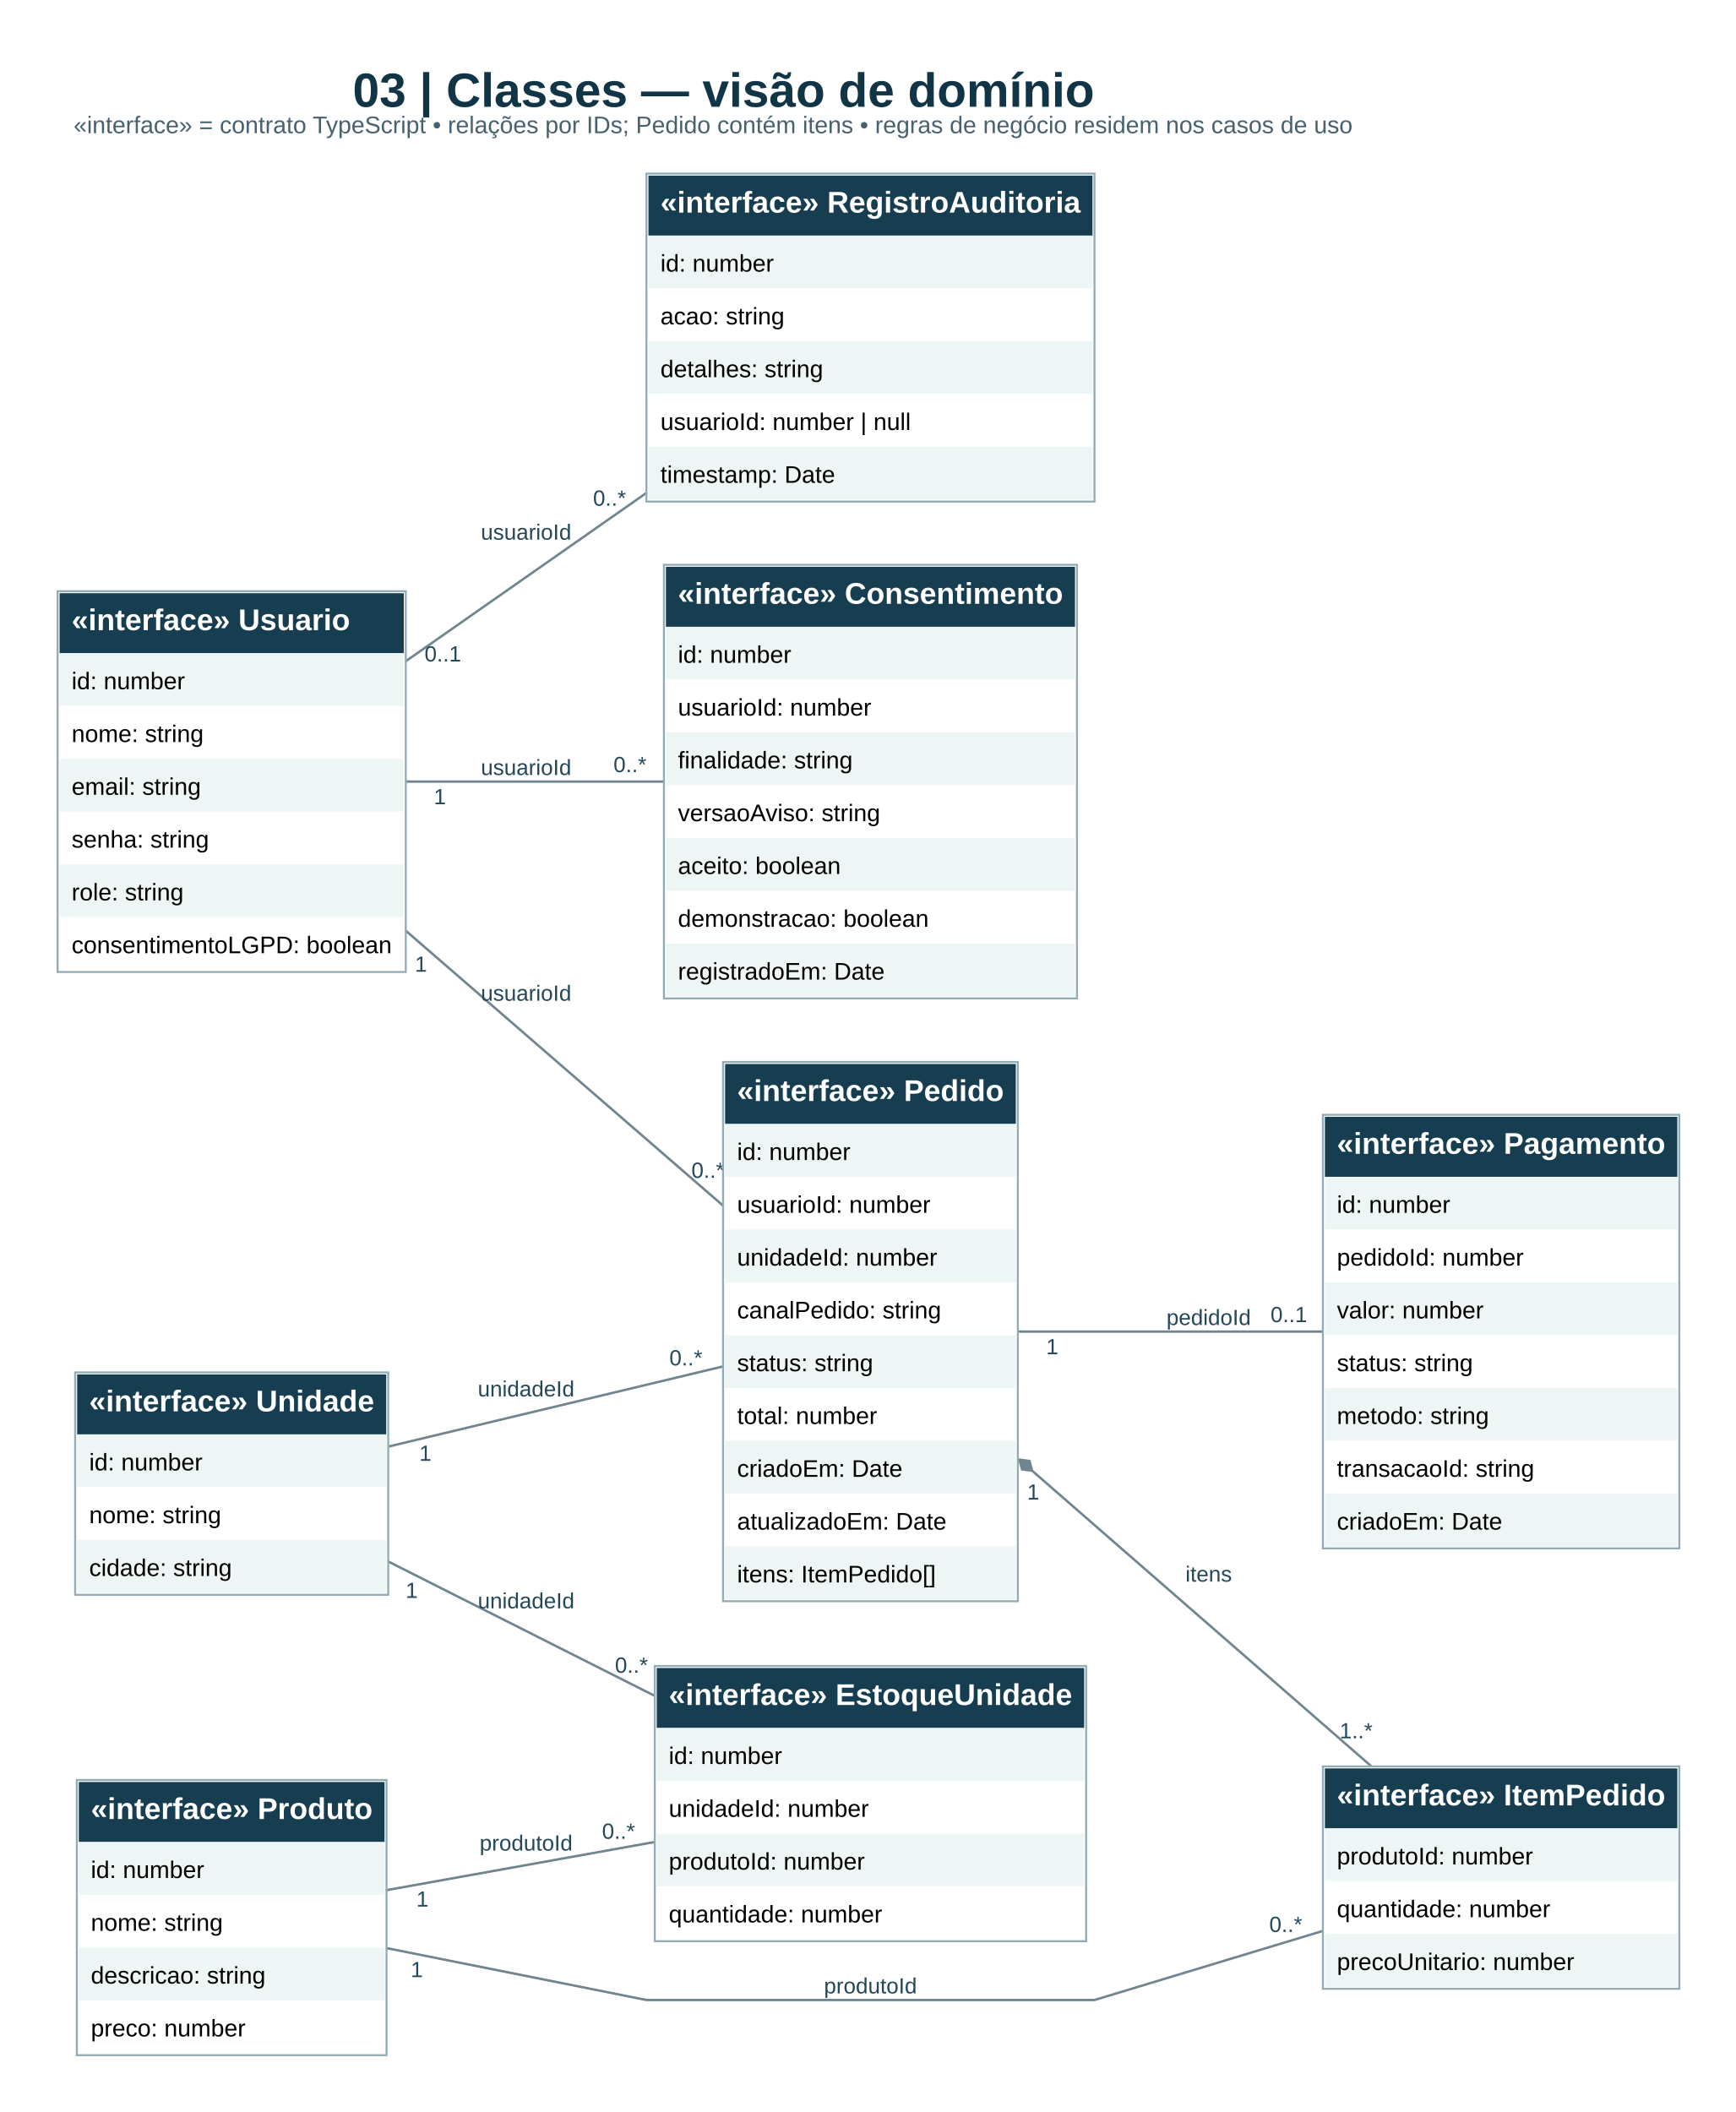
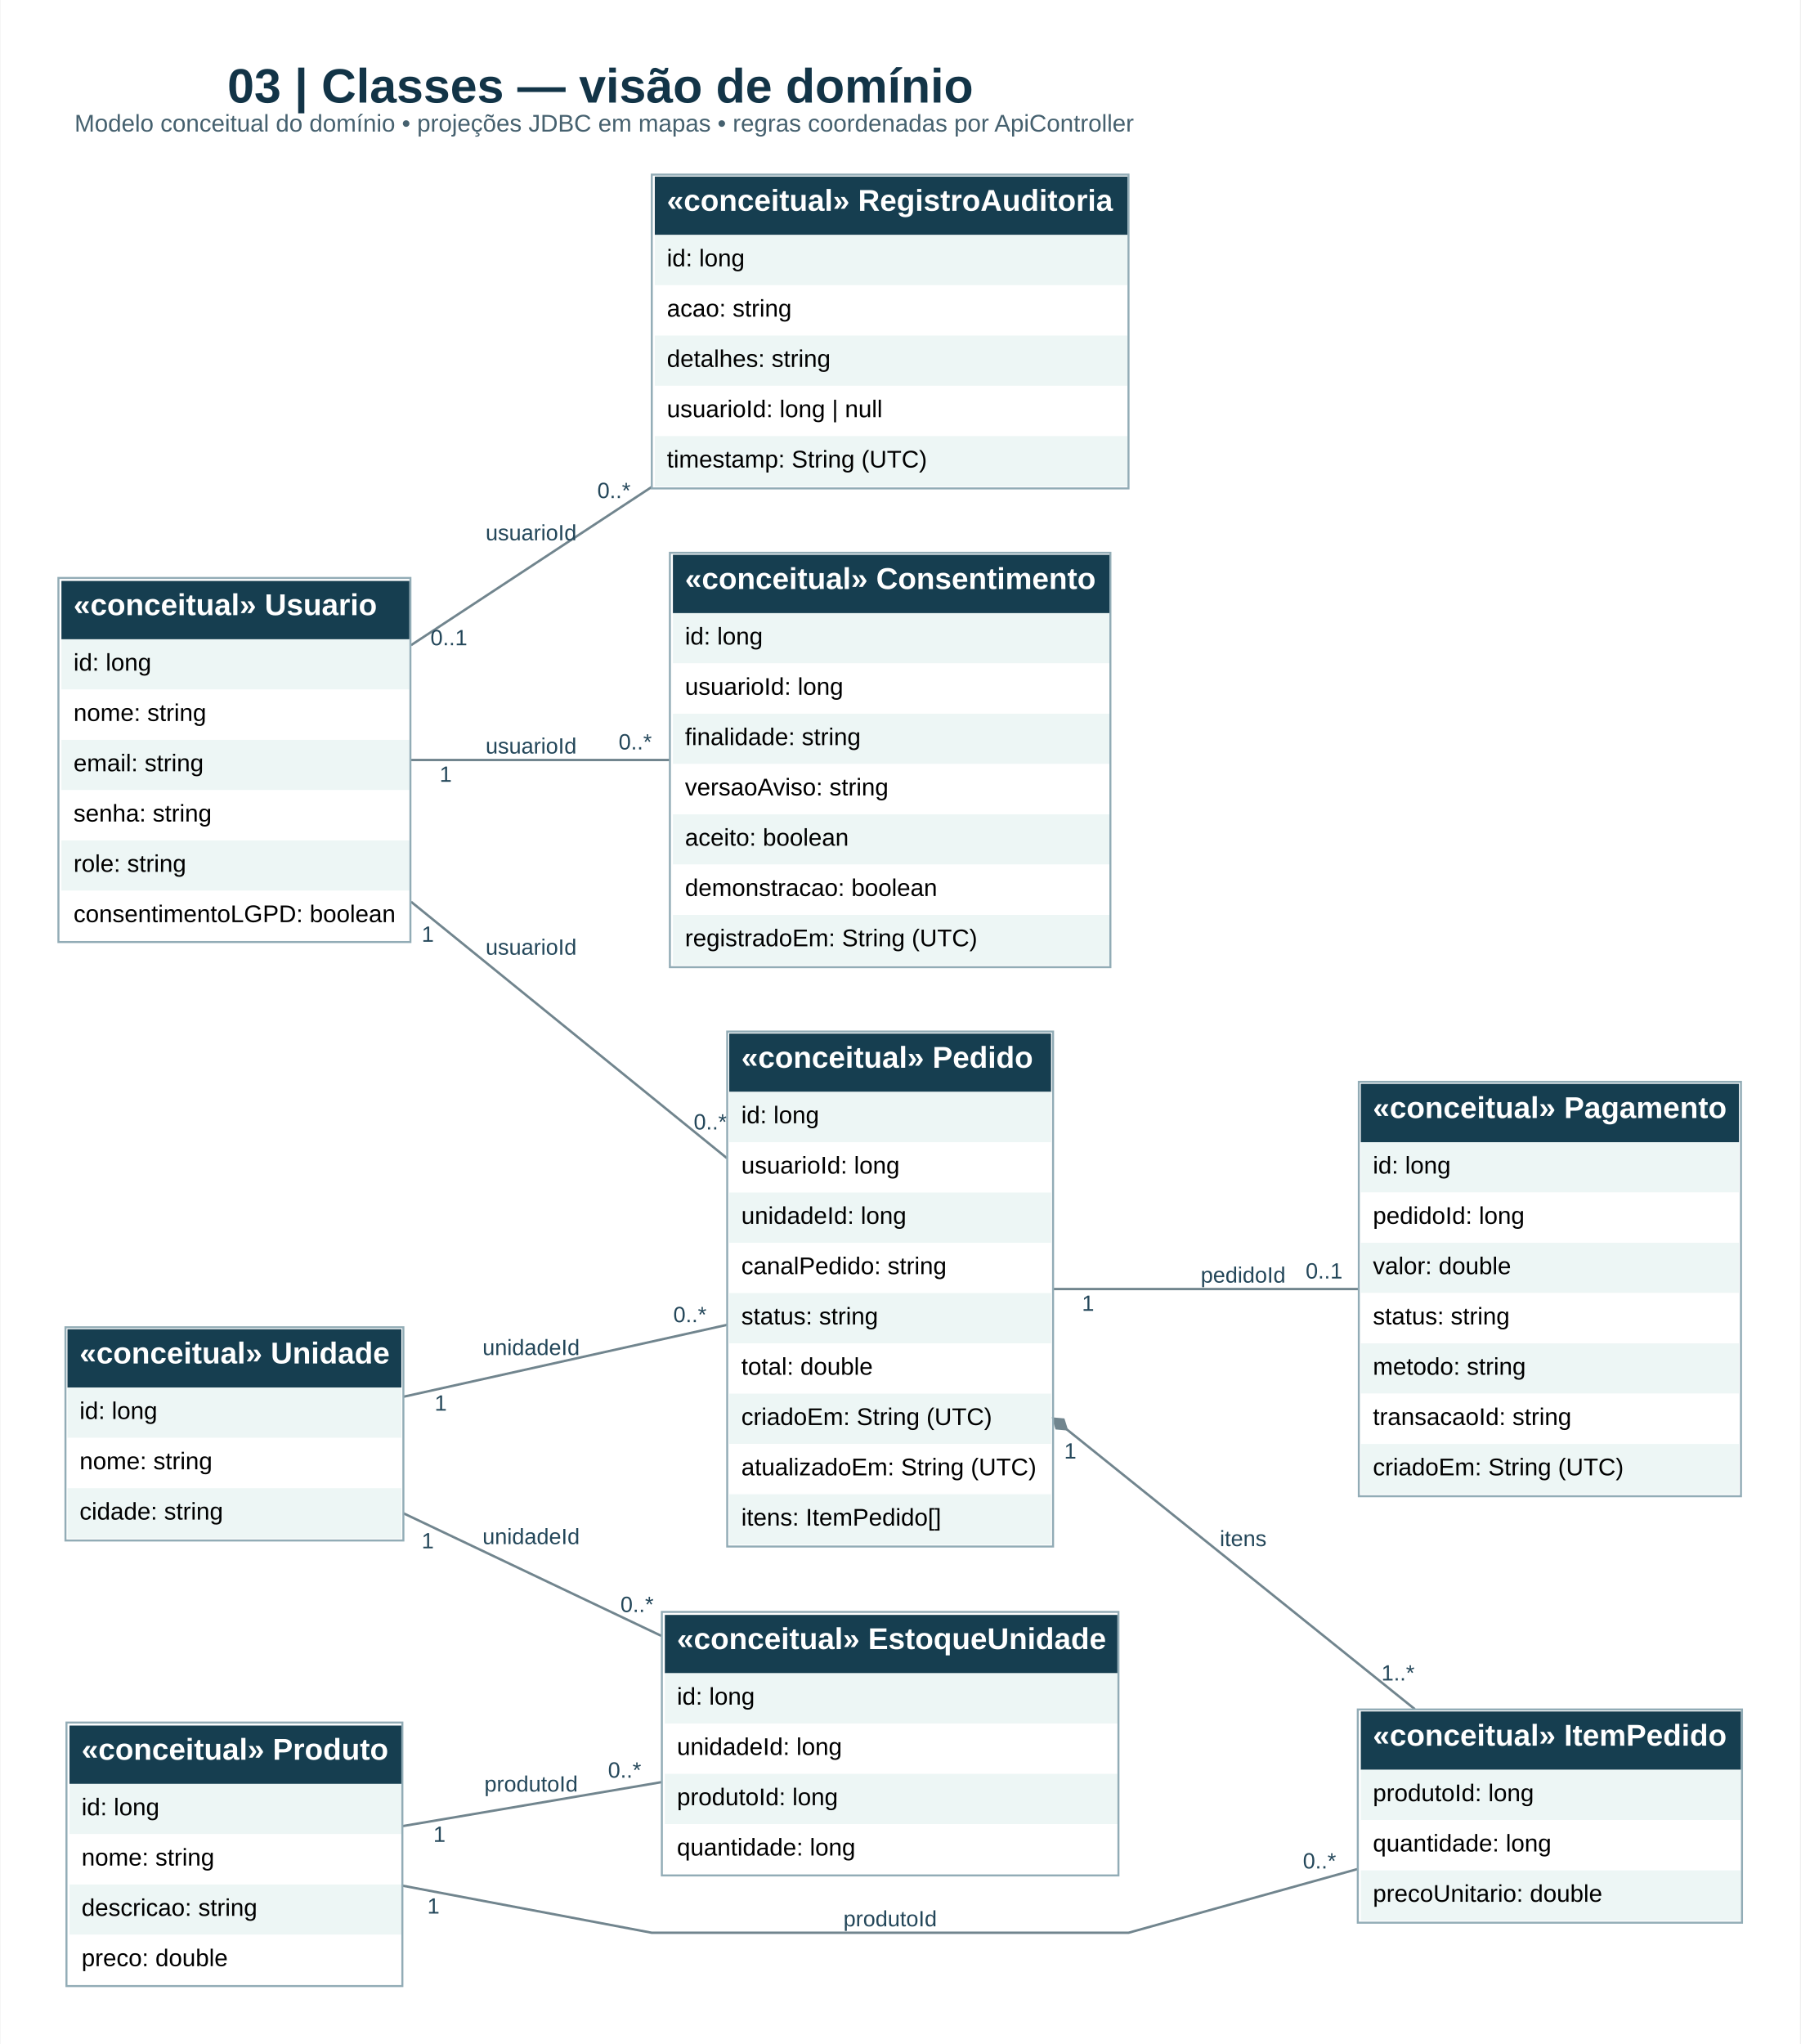
- <svg xmlns="http://www.w3.org/2000/svg" width="868pt" height="1056pt" viewBox="0.00 0.00 868.00 1056.00">
-   <g id="graph0" class="graph" transform="scale(1 1) rotate(0) translate(28.8 1027.6)">
-     <polygon fill="white" stroke="none" points="-28.8,28.8 -28.8,-1027.6 839.68,-1027.6 839.68,28.8 -28.8,28.8" />
-     <text xml:space="preserve" text-anchor="start" x="147.57" y="-974.2" font-family="Arial" font-weight="bold" font-size="24.00" fill="#123447">03 | Classes — visão de domínio</text>
-     <text xml:space="preserve" text-anchor="start" x="8" y="-961" font-family="Arial" font-size="12.00" fill="#46616f">«interface» = contrato TypeScript • relações por IDs; Pedido contém itens • regras de negócio residem nos casos de uso</text>
+ <svg xmlns="http://www.w3.org/2000/svg" width="895pt" height="1016pt" viewBox="0.00 0.00 894.60 1016.10">
+   <g id="graph0" class="graph" transform="scale(1 1) rotate(0) translate(28.8 987.3)">
+     <polygon fill="white" stroke="transparent" points="-28.8,28.8 -28.8,-987.3 865.8,-987.3 865.8,28.8 -28.8,28.8" />
+     <text text-anchor="start" x="84" y="-936.3" font-family="Arial" font-weight="bold" font-size="24.00" fill="#123447">03 | Classes — visão de domínio</text>
+     <text text-anchor="start" x="8" y="-921.9" font-family="Arial" font-size="12.00" fill="#46616f">Modelo conceitual do domínio • projeções JDBC em mapas • regras coordenadas por ApiController</text>
    <g id="edge7" class="edge">
-       <path fill="none" stroke="#71858e" stroke-width="1.2" d="M480.12,-361.8C525.67,-361.8 584.69,-361.8 632.87,-361.8" />
-       <text xml:space="preserve" text-anchor="middle" x="575.56" y="-365.1" font-family="Arial" font-size="11.00" fill="#24475a">pedidoId</text>
-       <text xml:space="preserve" text-anchor="middle" x="615.65" y="-366.53" font-family="Arial" font-size="11.00" fill="#24475a">0..1</text>
-       <text xml:space="preserve" text-anchor="middle" x="497.34" y="-350.47" font-family="Arial" font-size="11.00" fill="#24475a">1</text>
+       <path fill="none" stroke="#71858e" stroke-width="1.2" d="M494.67,-346.5C540.57,-346.5 598.42,-346.5 646.46,-346.5" />
+       <text text-anchor="middle" x="589" y="-349.7" font-family="Arial" font-size="11.00" fill="#24475a">pedidoId</text>
+       <text text-anchor="middle" x="629.24" y="-351.73" font-family="Arial" font-size="11.00" fill="#24475a">0..1</text>
+       <text text-anchor="middle" x="511.89" y="-335.67" font-family="Arial" font-size="11.00" fill="#24475a">1</text>
    </g>
    <g id="edge5" class="edge">
-       <path fill="none" stroke="#71858e" stroke-width="1.2" d="M487.11,-292.39C539.78,-246.49 607.91,-187.14 656.99,-144.37" />
-       <polygon fill="#71858e" stroke="#71858e" stroke-width="1.2" points="487.26,-292.25 485.94,-297.12 480.93,-297.77 482.26,-292.9 487.26,-292.25" />
-       <text xml:space="preserve" text-anchor="middle" x="575.56" y="-236.79" font-family="Arial" font-size="11.00" fill="#24475a">itens</text>
-       <text xml:space="preserve" text-anchor="middle" x="649.28" y="-158.44" font-family="Arial" font-size="11.00" fill="#24475a">1..*</text>
-       <text xml:space="preserve" text-anchor="middle" x="487.82" y="-277.82" font-family="Arial" font-size="11.00" fill="#24475a">1</text>
+       <path fill="none" stroke="#71858e" stroke-width="1.2" d="M501.22,-276.81C555.54,-233.15 624.46,-177.76 674.36,-137.65" />
+       <polygon fill="#71858e" stroke="#71858e" stroke-width="1.2" points="501.21,-276.81 499.69,-281.62 494.67,-282.07 496.19,-277.26 501.21,-276.81" />
+       <text text-anchor="middle" x="589" y="-218.7" font-family="Arial" font-size="11.00" fill="#24475a">itens</text>
+       <text text-anchor="middle" x="665.97" y="-151.9" font-family="Arial" font-size="11.00" fill="#24475a">1..*</text>
+       <text text-anchor="middle" x="503.06" y="-262.23" font-family="Arial" font-size="11.00" fill="#24475a">1</text>
    </g>
    <g id="edge2" class="edge">
-       <path fill="none" stroke="#71858e" stroke-width="1.2" d="M164.07,-82.45C204.42,-89.7 254.66,-98.72 298.84,-106.66" />
-       <text xml:space="preserve" text-anchor="middle" x="234.26" y="-102.31" font-family="Arial" font-size="11.00" fill="#24475a">produtoId</text>
-       <text xml:space="preserve" text-anchor="middle" x="280.47" y="-108.21" font-family="Arial" font-size="11.00" fill="#24475a">0..*</text>
-       <text xml:space="preserve" text-anchor="middle" x="182.44" y="-74.29" font-family="Arial" font-size="11.00" fill="#24475a">1</text>
+       <path fill="none" stroke="#71858e" stroke-width="1.2" d="M171.1,-79.52C210.19,-86.16 257.47,-94.18 299.8,-101.37" />
+       <text text-anchor="middle" x="235" y="-96.7" font-family="Arial" font-size="11.00" fill="#24475a">produtoId</text>
+       <text text-anchor="middle" x="281.48" y="-103.6" font-family="Arial" font-size="11.00" fill="#24475a">0..*</text>
+       <text text-anchor="middle" x="189.42" y="-71.69" font-family="Arial" font-size="11.00" fill="#24475a">1</text>
    </g>
    <g id="edge6" class="edge">
-       <path fill="none" stroke="#71858e" stroke-width="1.2" d="M164.31,-53.58C223.1,-41.84 294.43,-27.6 294.43,-27.6 294.43,-27.6 518.46,-27.6 518.46,-27.6 518.46,-27.6 578.32,-45.71 632.92,-62.22" />
-       <text xml:space="preserve" text-anchor="middle" x="406.44" y="-30.9" font-family="Arial" font-size="11.00" fill="#24475a">produtoId</text>
-       <text xml:space="preserve" text-anchor="middle" x="614.11" y="-61.62" font-family="Arial" font-size="11.00" fill="#24475a">0..*</text>
-       <text xml:space="preserve" text-anchor="middle" x="179.63" y="-39.03" font-family="Arial" font-size="11.00" fill="#24475a">1</text>
+       <path fill="none" stroke="#71858e" stroke-width="1.2" d="M171,-49.92C228.52,-39.06 295,-26.5 295,-26.5 295,-26.5 532,-26.5 532,-26.5 532,-26.5 590.63,-42.81 645.71,-58.13" />
+       <text text-anchor="middle" x="413.5" y="-29.7" font-family="Arial" font-size="11.00" fill="#24475a">produtoId</text>
+       <text text-anchor="middle" x="626.96" y="-58.45" font-family="Arial" font-size="11.00" fill="#24475a">0..*</text>
+       <text text-anchor="middle" x="186.44" y="-36.03" font-family="Arial" font-size="11.00" fill="#24475a">1</text>
    </g>
    <g id="edge1" class="edge">
-       <path fill="none" stroke="#71858e" stroke-width="1.2" d="M165.29,-246.86C205.38,-226.65 254.99,-201.64 298.7,-179.61" />
-       <text xml:space="preserve" text-anchor="middle" x="234.26" y="-223.43" font-family="Arial" font-size="11.00" fill="#24475a">unidadeId</text>
-       <text xml:space="preserve" text-anchor="middle" x="286.93" y="-191.23" font-family="Arial" font-size="11.00" fill="#24475a">0..*</text>
-       <text xml:space="preserve" text-anchor="middle" x="177.05" y="-228.64" font-family="Arial" font-size="11.00" fill="#24475a">1</text>
+       <path fill="none" stroke="#71858e" stroke-width="1.2" d="M171.52,-235.04C210.52,-216.5 257.6,-194.13 299.76,-174.08" />
+       <text text-anchor="middle" x="235" y="-219.7" font-family="Arial" font-size="11.00" fill="#24475a">unidadeId</text>
+       <text text-anchor="middle" x="287.66" y="-185.93" font-family="Arial" font-size="11.00" fill="#24475a">0..*</text>
+       <text text-anchor="middle" x="183.62" y="-217.6" font-family="Arial" font-size="11.00" fill="#24475a">1</text>
    </g>
    <g id="edge4" class="edge">
-       <path fill="none" stroke="#71858e" stroke-width="1.2" d="M165.29,-304.29C216.3,-316.51 282.72,-332.41 332.77,-344.4" />
-       <text xml:space="preserve" text-anchor="middle" x="234.26" y="-329.38" font-family="Arial" font-size="11.00" fill="#24475a">unidadeId</text>
-       <text xml:space="preserve" text-anchor="middle" x="314.16" y="-344.9" font-family="Arial" font-size="11.00" fill="#24475a">0..*</text>
-       <text xml:space="preserve" text-anchor="middle" x="183.9" y="-297.2" font-family="Arial" font-size="11.00" fill="#24475a">1</text>
+       <path fill="none" stroke="#71858e" stroke-width="1.2" d="M171.52,-292.95C221.02,-303.95 283.54,-317.84 332.49,-328.72" />
+       <text text-anchor="middle" x="235" y="-313.7" font-family="Arial" font-size="11.00" fill="#24475a">unidadeId</text>
+       <text text-anchor="middle" x="313.94" y="-330.02" font-family="Arial" font-size="11.00" fill="#24475a">0..*</text>
+       <text text-anchor="middle" x="190.07" y="-286.05" font-family="Arial" font-size="11.00" fill="#24475a">1</text>
    </g>
    <g id="edge9" class="edge">
-       <path fill="none" stroke="#71858e" stroke-width="1.2" d="M173.94,-636.8C213.87,-636.8 261.65,-636.8 303.41,-636.8" />
-       <text xml:space="preserve" text-anchor="middle" x="234.26" y="-640.1" font-family="Arial" font-size="11.00" fill="#24475a">usuarioId</text>
-       <text xml:space="preserve" text-anchor="middle" x="286.19" y="-641.53" font-family="Arial" font-size="11.00" fill="#24475a">0..*</text>
-       <text xml:space="preserve" text-anchor="middle" x="191.16" y="-625.47" font-family="Arial" font-size="11.00" fill="#24475a">1</text>
+       <path fill="none" stroke="#71858e" stroke-width="1.2" d="M175.33,-609.5C214.88,-609.5 262.11,-609.5 303.98,-609.5" />
+       <text text-anchor="middle" x="235" y="-612.7" font-family="Arial" font-size="11.00" fill="#24475a">usuarioId</text>
+       <text text-anchor="middle" x="286.76" y="-614.73" font-family="Arial" font-size="11.00" fill="#24475a">0..*</text>
+       <text text-anchor="middle" x="192.55" y="-598.67" font-family="Arial" font-size="11.00" fill="#24475a">1</text>
    </g>
    <g id="edge3" class="edge">
-       <path fill="none" stroke="#71858e" stroke-width="1.2" d="M173.94,-562.38C223.69,-519.27 285.64,-465.61 332.92,-424.63" />
-       <text xml:space="preserve" text-anchor="middle" x="234.26" y="-527.23" font-family="Arial" font-size="11.00" fill="#24475a">usuarioId</text>
-       <text xml:space="preserve" text-anchor="middle" x="325.17" y="-438.68" font-family="Arial" font-size="11.00" fill="#24475a">0..*</text>
-       <text xml:space="preserve" text-anchor="middle" x="181.7" y="-541.74" font-family="Arial" font-size="11.00" fill="#24475a">1</text>
+       <path fill="none" stroke="#71858e" stroke-width="1.2" d="M175.33,-539.02C224.16,-499.38 284.69,-450.24 332.39,-411.53" />
+       <text text-anchor="middle" x="235" y="-512.7" font-family="Arial" font-size="11.00" fill="#24475a">usuarioId</text>
+       <text text-anchor="middle" x="324.08" y="-425.82" font-family="Arial" font-size="11.00" fill="#24475a">0..*</text>
+       <text text-anchor="middle" x="183.64" y="-519.13" font-family="Arial" font-size="11.00" fill="#24475a">1</text>
    </g>
    <g id="edge8" class="edge">
-       <path fill="none" stroke="#71858e" stroke-width="1.2" d="M173.94,-696.88C211.12,-722.88 255.1,-753.64 294.69,-781.33" />
-       <text xml:space="preserve" text-anchor="middle" x="234.26" y="-757.76" font-family="Arial" font-size="11.00" fill="#24475a">usuarioId</text>
-       <text xml:space="preserve" text-anchor="middle" x="275.98" y="-774.74" font-family="Arial" font-size="11.00" fill="#24475a">0..*</text>
-       <text xml:space="preserve" text-anchor="middle" x="192.65" y="-696.87" font-family="Arial" font-size="11.00" fill="#24475a">0..1</text>
+       <path fill="none" stroke="#71858e" stroke-width="1.2" d="M175.33,-666.58C212.07,-690.73 255.43,-719.24 294.97,-745.24" />
+       <text text-anchor="middle" x="235" y="-718.7" font-family="Arial" font-size="11.00" fill="#24475a">usuarioId</text>
+       <text text-anchor="middle" x="276.17" y="-739.69" font-family="Arial" font-size="11.00" fill="#24475a">0..*</text>
+       <text text-anchor="middle" x="194.13" y="-666.53" font-family="Arial" font-size="11.00" fill="#24475a">0..1</text>
    </g>
    <g id="node1" class="node">
-       <polygon fill="#163e50" stroke="none" points="304.18,-714.2 304.18,-744.2 508.71,-744.2 508.71,-714.2 304.18,-714.2" />
-       <text xml:space="preserve" text-anchor="start" x="310.18" y="-725.7" font-family="Arial" font-weight="bold" font-size="15.00" fill="white">«interface» Consentimento</text>
-       <polygon fill="#edf6f5" stroke="none" points="304.18,-687.8 304.18,-714.2 508.71,-714.2 508.71,-687.8 304.18,-687.8" />
-       <text xml:space="preserve" text-anchor="start" x="310.18" y="-696.2" font-family="Arial" font-size="12.00">id: number</text>
-       <polygon fill="#ffffff" stroke="none" points="304.18,-661.4 304.18,-687.8 508.71,-687.8 508.71,-661.4 304.18,-661.4" />
-       <text xml:space="preserve" text-anchor="start" x="310.18" y="-669.8" font-family="Arial" font-size="12.00">usuarioId: number</text>
-       <polygon fill="#edf6f5" stroke="none" points="304.18,-635 304.18,-661.4 508.71,-661.4 508.71,-635 304.18,-635" />
-       <text xml:space="preserve" text-anchor="start" x="310.18" y="-643.4" font-family="Arial" font-size="12.00">finalidade: string</text>
-       <polygon fill="#ffffff" stroke="none" points="304.18,-608.6 304.18,-635 508.71,-635 508.71,-608.6 304.18,-608.6" />
-       <text xml:space="preserve" text-anchor="start" x="310.18" y="-617" font-family="Arial" font-size="12.00">versaoAviso: string</text>
-       <polygon fill="#edf6f5" stroke="none" points="304.18,-582.2 304.18,-608.6 508.71,-608.6 508.71,-582.2 304.18,-582.2" />
-       <text xml:space="preserve" text-anchor="start" x="310.18" y="-590.6" font-family="Arial" font-size="12.00">aceito: boolean</text>
-       <polygon fill="#ffffff" stroke="none" points="304.18,-555.8 304.18,-582.2 508.71,-582.2 508.71,-555.8 304.18,-555.8" />
-       <text xml:space="preserve" text-anchor="start" x="310.18" y="-564.2" font-family="Arial" font-size="12.00">demonstracao: boolean</text>
-       <polygon fill="#edf6f5" stroke="none" points="304.18,-529.4 304.18,-555.8 508.71,-555.8 508.71,-529.4 304.18,-529.4" />
-       <text xml:space="preserve" text-anchor="start" x="310.18" y="-537.8" font-family="Arial" font-size="12.00">registradoEm: Date</text>
-       <polygon fill="none" stroke="#92acb6" points="303.18,-528.4 303.18,-745.2 509.71,-745.2 509.71,-528.4 303.18,-528.4" />
+       <polygon fill="#163e50" stroke="transparent" points="305.5,-682.5 305.5,-711.5 522.5,-711.5 522.5,-682.5 305.5,-682.5" />
+       <text text-anchor="start" x="311.5" y="-694.5" font-family="Arial" font-weight="bold" font-size="15.00" fill="white">«conceitual» Consentimento</text>
+       <polygon fill="#edf6f5" stroke="transparent" points="305.5,-657.5 305.5,-682.5 522.5,-682.5 522.5,-657.5 305.5,-657.5" />
+       <text text-anchor="start" x="311.5" y="-666.9" font-family="Arial" font-size="12.00">id: long</text>
+       <polygon fill="#ffffff" stroke="transparent" points="305.5,-632.5 305.5,-657.5 522.5,-657.5 522.5,-632.5 305.5,-632.5" />
+       <text text-anchor="start" x="311.5" y="-641.9" font-family="Arial" font-size="12.00">usuarioId: long</text>
+       <polygon fill="#edf6f5" stroke="transparent" points="305.5,-607.5 305.5,-632.5 522.5,-632.5 522.5,-607.5 305.5,-607.5" />
+       <text text-anchor="start" x="311.5" y="-616.9" font-family="Arial" font-size="12.00">finalidade: string</text>
+       <polygon fill="#ffffff" stroke="transparent" points="305.5,-582.5 305.5,-607.5 522.5,-607.5 522.5,-582.5 305.5,-582.5" />
+       <text text-anchor="start" x="311.5" y="-591.9" font-family="Arial" font-size="12.00">versaoAviso: string</text>
+       <polygon fill="#edf6f5" stroke="transparent" points="305.5,-557.5 305.5,-582.5 522.5,-582.5 522.5,-557.5 305.5,-557.5" />
+       <text text-anchor="start" x="311.5" y="-566.9" font-family="Arial" font-size="12.00">aceito: boolean</text>
+       <polygon fill="#ffffff" stroke="transparent" points="305.5,-532.5 305.5,-557.5 522.5,-557.5 522.5,-532.5 305.5,-532.5" />
+       <text text-anchor="start" x="311.5" y="-541.9" font-family="Arial" font-size="12.00">demonstracao: boolean</text>
+       <polygon fill="#edf6f5" stroke="transparent" points="305.5,-507.5 305.5,-532.5 522.5,-532.5 522.5,-507.5 305.5,-507.5" />
+       <text text-anchor="start" x="311.5" y="-516.9" font-family="Arial" font-size="12.00">registradoEm: String (UTC)</text>
+       <polygon fill="none" stroke="#92acb6" points="304,-506.5 304,-712.5 523,-712.5 523,-506.5 304,-506.5" />
    </g>
    <g id="node2" class="node">
-       <polygon fill="#163e50" stroke="none" points="299.59,-163.6 299.59,-193.6 513.3,-193.6 513.3,-163.6 299.59,-163.6" />
-       <text xml:space="preserve" text-anchor="start" x="305.59" y="-175.1" font-family="Arial" font-weight="bold" font-size="15.00" fill="white">«interface» EstoqueUnidade</text>
-       <polygon fill="#edf6f5" stroke="none" points="299.59,-137.2 299.59,-163.6 513.3,-163.6 513.3,-137.2 299.59,-137.2" />
-       <text xml:space="preserve" text-anchor="start" x="305.59" y="-145.6" font-family="Arial" font-size="12.00">id: number</text>
-       <polygon fill="#ffffff" stroke="none" points="299.59,-110.8 299.59,-137.2 513.3,-137.2 513.3,-110.8 299.59,-110.8" />
-       <text xml:space="preserve" text-anchor="start" x="305.59" y="-119.2" font-family="Arial" font-size="12.00">unidadeId: number</text>
-       <polygon fill="#edf6f5" stroke="none" points="299.59,-84.4 299.59,-110.8 513.3,-110.8 513.3,-84.4 299.59,-84.4" />
-       <text xml:space="preserve" text-anchor="start" x="305.59" y="-92.8" font-family="Arial" font-size="12.00">produtoId: number</text>
-       <polygon fill="#ffffff" stroke="none" points="299.59,-58 299.59,-84.4 513.3,-84.4 513.3,-58 299.59,-58" />
-       <text xml:space="preserve" text-anchor="start" x="305.59" y="-66.4" font-family="Arial" font-size="12.00">quantidade: number</text>
-       <polygon fill="none" stroke="#92acb6" points="298.59,-57 298.59,-194.6 514.3,-194.6 514.3,-57 298.59,-57" />
+       <polygon fill="#163e50" stroke="transparent" points="301.5,-155.5 301.5,-184.5 526.5,-184.5 526.5,-155.5 301.5,-155.5" />
+       <text text-anchor="start" x="307.5" y="-167.5" font-family="Arial" font-weight="bold" font-size="15.00" fill="white">«conceitual» EstoqueUnidade</text>
+       <polygon fill="#edf6f5" stroke="transparent" points="301.5,-130.5 301.5,-155.5 526.5,-155.5 526.5,-130.5 301.5,-130.5" />
+       <text text-anchor="start" x="307.5" y="-139.9" font-family="Arial" font-size="12.00">id: long</text>
+       <polygon fill="#ffffff" stroke="transparent" points="301.5,-105.5 301.5,-130.5 526.5,-130.5 526.5,-105.5 301.5,-105.5" />
+       <text text-anchor="start" x="307.5" y="-114.9" font-family="Arial" font-size="12.00">unidadeId: long</text>
+       <polygon fill="#edf6f5" stroke="transparent" points="301.5,-80.5 301.5,-105.5 526.5,-105.5 526.5,-80.5 301.5,-80.5" />
+       <text text-anchor="start" x="307.5" y="-89.9" font-family="Arial" font-size="12.00">produtoId: long</text>
+       <polygon fill="#ffffff" stroke="transparent" points="301.5,-55.5 301.5,-80.5 526.5,-80.5 526.5,-55.5 301.5,-55.5" />
+       <text text-anchor="start" x="307.5" y="-64.9" font-family="Arial" font-size="12.00">quantidade: long</text>
+       <polygon fill="none" stroke="#92acb6" points="300,-55 300,-186 527,-186 527,-55 300,-55" />
    </g>
    <g id="node3" class="node">
-       <polygon fill="#163e50" stroke="none" points="633.67,-439.2 633.67,-469.2 809.88,-469.2 809.88,-439.2 633.67,-439.2" />
-       <text xml:space="preserve" text-anchor="start" x="639.67" y="-450.7" font-family="Arial" font-weight="bold" font-size="15.00" fill="white">«interface» Pagamento</text>
-       <polygon fill="#edf6f5" stroke="none" points="633.67,-412.8 633.67,-439.2 809.88,-439.2 809.88,-412.8 633.67,-412.8" />
-       <text xml:space="preserve" text-anchor="start" x="639.67" y="-421.2" font-family="Arial" font-size="12.00">id: number</text>
-       <polygon fill="#ffffff" stroke="none" points="633.67,-386.4 633.67,-412.8 809.88,-412.8 809.88,-386.4 633.67,-386.4" />
-       <text xml:space="preserve" text-anchor="start" x="639.67" y="-394.8" font-family="Arial" font-size="12.00">pedidoId: number</text>
-       <polygon fill="#edf6f5" stroke="none" points="633.67,-360 633.67,-386.4 809.88,-386.4 809.88,-360 633.67,-360" />
-       <text xml:space="preserve" text-anchor="start" x="639.67" y="-368.4" font-family="Arial" font-size="12.00">valor: number</text>
-       <polygon fill="#ffffff" stroke="none" points="633.67,-333.6 633.67,-360 809.88,-360 809.88,-333.6 633.67,-333.6" />
-       <text xml:space="preserve" text-anchor="start" x="639.67" y="-342" font-family="Arial" font-size="12.00">status: string</text>
-       <polygon fill="#edf6f5" stroke="none" points="633.67,-307.2 633.67,-333.6 809.88,-333.6 809.88,-307.2 633.67,-307.2" />
-       <text xml:space="preserve" text-anchor="start" x="639.67" y="-315.6" font-family="Arial" font-size="12.00">metodo: string</text>
-       <polygon fill="#ffffff" stroke="none" points="633.67,-280.8 633.67,-307.2 809.88,-307.2 809.88,-280.8 633.67,-280.8" />
-       <text xml:space="preserve" text-anchor="start" x="639.67" y="-289.2" font-family="Arial" font-size="12.00">transacaoId: string</text>
-       <polygon fill="#edf6f5" stroke="none" points="633.67,-254.4 633.67,-280.8 809.88,-280.8 809.88,-254.4 633.67,-254.4" />
-       <text xml:space="preserve" text-anchor="start" x="639.67" y="-262.8" font-family="Arial" font-size="12.00">criadoEm: Date</text>
-       <polygon fill="none" stroke="#92acb6" points="632.67,-253.4 632.67,-470.2 810.88,-470.2 810.88,-253.4 632.67,-253.4" />
+       <polygon fill="#163e50" stroke="transparent" points="647.5,-419.5 647.5,-448.5 835.5,-448.5 835.5,-419.5 647.5,-419.5" />
+       <text text-anchor="start" x="653.5" y="-431.5" font-family="Arial" font-weight="bold" font-size="15.00" fill="white">«conceitual» Pagamento</text>
+       <polygon fill="#edf6f5" stroke="transparent" points="647.5,-394.5 647.5,-419.5 835.5,-419.5 835.5,-394.5 647.5,-394.5" />
+       <text text-anchor="start" x="653.5" y="-403.9" font-family="Arial" font-size="12.00">id: long</text>
+       <polygon fill="#ffffff" stroke="transparent" points="647.5,-369.5 647.5,-394.5 835.5,-394.5 835.5,-369.5 647.5,-369.5" />
+       <text text-anchor="start" x="653.5" y="-378.9" font-family="Arial" font-size="12.00">pedidoId: long</text>
+       <polygon fill="#edf6f5" stroke="transparent" points="647.5,-344.5 647.5,-369.5 835.5,-369.5 835.5,-344.5 647.5,-344.5" />
+       <text text-anchor="start" x="653.5" y="-353.9" font-family="Arial" font-size="12.00">valor: double</text>
+       <polygon fill="#ffffff" stroke="transparent" points="647.5,-319.5 647.5,-344.5 835.5,-344.5 835.5,-319.5 647.5,-319.5" />
+       <text text-anchor="start" x="653.5" y="-328.9" font-family="Arial" font-size="12.00">status: string</text>
+       <polygon fill="#edf6f5" stroke="transparent" points="647.5,-294.5 647.5,-319.5 835.5,-319.5 835.5,-294.5 647.5,-294.5" />
+       <text text-anchor="start" x="653.5" y="-303.9" font-family="Arial" font-size="12.00">metodo: string</text>
+       <polygon fill="#ffffff" stroke="transparent" points="647.5,-269.5 647.5,-294.5 835.5,-294.5 835.5,-269.5 647.5,-269.5" />
+       <text text-anchor="start" x="653.5" y="-278.9" font-family="Arial" font-size="12.00">transacaoId: string</text>
+       <polygon fill="#edf6f5" stroke="transparent" points="647.5,-244.5 647.5,-269.5 835.5,-269.5 835.5,-244.5 647.5,-244.5" />
+       <text text-anchor="start" x="653.5" y="-253.9" font-family="Arial" font-size="12.00">criadoEm: String (UTC)</text>
+       <polygon fill="none" stroke="#92acb6" points="646.5,-243.5 646.5,-449.5 836.5,-449.5 836.5,-243.5 646.5,-243.5" />
    </g>
    <g id="node4" class="node">
-       <polygon fill="#163e50" stroke="none" points="633.67,-113.4 633.67,-143.4 809.88,-143.4 809.88,-113.4 633.67,-113.4" />
-       <text xml:space="preserve" text-anchor="start" x="639.67" y="-124.9" font-family="Arial" font-weight="bold" font-size="15.00" fill="white">«interface» ItemPedido</text>
-       <polygon fill="#edf6f5" stroke="none" points="633.67,-87 633.67,-113.4 809.88,-113.4 809.88,-87 633.67,-87" />
-       <text xml:space="preserve" text-anchor="start" x="639.67" y="-95.4" font-family="Arial" font-size="12.00">produtoId: number</text>
-       <polygon fill="#ffffff" stroke="none" points="633.67,-60.6 633.67,-87 809.88,-87 809.88,-60.6 633.67,-60.6" />
-       <text xml:space="preserve" text-anchor="start" x="639.67" y="-69" font-family="Arial" font-size="12.00">quantidade: number</text>
-       <polygon fill="#edf6f5" stroke="none" points="633.67,-34.2 633.67,-60.6 809.88,-60.6 809.88,-34.2 633.67,-34.2" />
-       <text xml:space="preserve" text-anchor="start" x="639.67" y="-42.6" font-family="Arial" font-size="12.00">precoUnitario: number</text>
-       <polygon fill="none" stroke="#92acb6" points="632.67,-33.2 632.67,-144.4 810.88,-144.4 810.88,-33.2 632.67,-33.2" />
+       <polygon fill="#163e50" stroke="transparent" points="647.5,-107.5 647.5,-136.5 836.5,-136.5 836.5,-107.5 647.5,-107.5" />
+       <text text-anchor="start" x="653.5" y="-119.5" font-family="Arial" font-weight="bold" font-size="15.00" fill="white">«conceitual» ItemPedido</text>
+       <polygon fill="#edf6f5" stroke="transparent" points="647.5,-82.5 647.5,-107.5 836.5,-107.5 836.5,-82.5 647.5,-82.5" />
+       <text text-anchor="start" x="653.5" y="-91.9" font-family="Arial" font-size="12.00">produtoId: long</text>
+       <polygon fill="#ffffff" stroke="transparent" points="647.5,-57.5 647.5,-82.5 836.5,-82.5 836.5,-57.5 647.5,-57.5" />
+       <text text-anchor="start" x="653.5" y="-66.9" font-family="Arial" font-size="12.00">quantidade: long</text>
+       <polygon fill="#edf6f5" stroke="transparent" points="647.5,-32.5 647.5,-57.5 836.5,-57.5 836.5,-32.5 647.5,-32.5" />
+       <text text-anchor="start" x="653.5" y="-41.9" font-family="Arial" font-size="12.00">precoUnitario: double</text>
+       <polygon fill="none" stroke="#92acb6" points="646,-31.5 646,-137.5 837,-137.5 837,-31.5 646,-31.5" />
    </g>
    <g id="node5" class="node">
-       <polygon fill="#163e50" stroke="none" points="333.76,-465.6 333.76,-495.6 479.13,-495.6 479.13,-465.6 333.76,-465.6" />
-       <text xml:space="preserve" text-anchor="start" x="339.76" y="-477.1" font-family="Arial" font-weight="bold" font-size="15.00" fill="white">«interface» Pedido</text>
-       <polygon fill="#edf6f5" stroke="none" points="333.76,-439.2 333.76,-465.6 479.13,-465.6 479.13,-439.2 333.76,-439.2" />
-       <text xml:space="preserve" text-anchor="start" x="339.76" y="-447.6" font-family="Arial" font-size="12.00">id: number</text>
-       <polygon fill="#ffffff" stroke="none" points="333.76,-412.8 333.76,-439.2 479.13,-439.2 479.13,-412.8 333.76,-412.8" />
-       <text xml:space="preserve" text-anchor="start" x="339.76" y="-421.2" font-family="Arial" font-size="12.00">usuarioId: number</text>
-       <polygon fill="#edf6f5" stroke="none" points="333.76,-386.4 333.76,-412.8 479.13,-412.8 479.13,-386.4 333.76,-386.4" />
-       <text xml:space="preserve" text-anchor="start" x="339.76" y="-394.8" font-family="Arial" font-size="12.00">unidadeId: number</text>
-       <polygon fill="#ffffff" stroke="none" points="333.76,-360 333.76,-386.4 479.13,-386.4 479.13,-360 333.76,-360" />
-       <text xml:space="preserve" text-anchor="start" x="339.76" y="-368.4" font-family="Arial" font-size="12.00">canalPedido: string</text>
-       <polygon fill="#edf6f5" stroke="none" points="333.76,-333.6 333.76,-360 479.13,-360 479.13,-333.6 333.76,-333.6" />
-       <text xml:space="preserve" text-anchor="start" x="339.76" y="-342" font-family="Arial" font-size="12.00">status: string</text>
-       <polygon fill="#ffffff" stroke="none" points="333.76,-307.2 333.76,-333.6 479.13,-333.6 479.13,-307.2 333.76,-307.2" />
-       <text xml:space="preserve" text-anchor="start" x="339.76" y="-315.6" font-family="Arial" font-size="12.00">total: number</text>
-       <polygon fill="#edf6f5" stroke="none" points="333.76,-280.8 333.76,-307.2 479.13,-307.2 479.13,-280.8 333.76,-280.8" />
-       <text xml:space="preserve" text-anchor="start" x="339.76" y="-289.2" font-family="Arial" font-size="12.00">criadoEm: Date</text>
-       <polygon fill="#ffffff" stroke="none" points="333.76,-254.4 333.76,-280.8 479.13,-280.8 479.13,-254.4 333.76,-254.4" />
-       <text xml:space="preserve" text-anchor="start" x="339.76" y="-262.8" font-family="Arial" font-size="12.00">atualizadoEm: Date</text>
-       <polygon fill="#edf6f5" stroke="none" points="333.76,-228 333.76,-254.4 479.13,-254.4 479.13,-228 333.76,-228" />
-       <text xml:space="preserve" text-anchor="start" x="339.76" y="-236.4" font-family="Arial" font-size="12.00">itens: ItemPedido[]</text>
-       <polygon fill="none" stroke="#92acb6" points="332.76,-227 332.76,-496.6 480.13,-496.6 480.13,-227 332.76,-227" />
+       <polygon fill="#163e50" stroke="transparent" points="333.5,-444.5 333.5,-473.5 493.5,-473.5 493.5,-444.5 333.5,-444.5" />
+       <text text-anchor="start" x="339.5" y="-456.5" font-family="Arial" font-weight="bold" font-size="15.00" fill="white">«conceitual» Pedido</text>
+       <polygon fill="#edf6f5" stroke="transparent" points="333.5,-419.5 333.5,-444.5 493.5,-444.5 493.5,-419.5 333.5,-419.5" />
+       <text text-anchor="start" x="339.5" y="-428.9" font-family="Arial" font-size="12.00">id: long</text>
+       <polygon fill="#ffffff" stroke="transparent" points="333.5,-394.5 333.5,-419.5 493.5,-419.5 493.5,-394.5 333.5,-394.5" />
+       <text text-anchor="start" x="339.5" y="-403.9" font-family="Arial" font-size="12.00">usuarioId: long</text>
+       <polygon fill="#edf6f5" stroke="transparent" points="333.5,-369.5 333.5,-394.5 493.5,-394.5 493.5,-369.5 333.5,-369.5" />
+       <text text-anchor="start" x="339.5" y="-378.9" font-family="Arial" font-size="12.00">unidadeId: long</text>
+       <polygon fill="#ffffff" stroke="transparent" points="333.5,-344.5 333.5,-369.5 493.5,-369.5 493.5,-344.5 333.5,-344.5" />
+       <text text-anchor="start" x="339.5" y="-353.9" font-family="Arial" font-size="12.00">canalPedido: string</text>
+       <polygon fill="#edf6f5" stroke="transparent" points="333.5,-319.5 333.5,-344.5 493.5,-344.5 493.5,-319.5 333.5,-319.5" />
+       <text text-anchor="start" x="339.5" y="-328.9" font-family="Arial" font-size="12.00">status: string</text>
+       <polygon fill="#ffffff" stroke="transparent" points="333.5,-294.5 333.5,-319.5 493.5,-319.5 493.5,-294.5 333.5,-294.5" />
+       <text text-anchor="start" x="339.5" y="-303.9" font-family="Arial" font-size="12.00">total: double</text>
+       <polygon fill="#edf6f5" stroke="transparent" points="333.5,-269.5 333.5,-294.5 493.5,-294.5 493.5,-269.5 333.5,-269.5" />
+       <text text-anchor="start" x="339.5" y="-278.9" font-family="Arial" font-size="12.00">criadoEm: String (UTC)</text>
+       <polygon fill="#ffffff" stroke="transparent" points="333.5,-244.5 333.5,-269.5 493.5,-269.5 493.5,-244.5 333.5,-244.5" />
+       <text text-anchor="start" x="339.5" y="-253.9" font-family="Arial" font-size="12.00">atualizadoEm: String (UTC)</text>
+       <polygon fill="#edf6f5" stroke="transparent" points="333.5,-219.5 333.5,-244.5 493.5,-244.5 493.5,-219.5 333.5,-219.5" />
+       <text text-anchor="start" x="339.5" y="-228.9" font-family="Arial" font-size="12.00">itens: ItemPedido[]</text>
+       <polygon fill="none" stroke="#92acb6" points="332.5,-218.5 332.5,-474.5 494.5,-474.5 494.5,-218.5 332.5,-218.5" />
    </g>
    <g id="node6" class="node">
-       <polygon fill="#163e50" stroke="none" points="10.62,-106.6 10.62,-136.6 163.48,-136.6 163.48,-106.6 10.62,-106.6" />
-       <text xml:space="preserve" text-anchor="start" x="16.62" y="-118.1" font-family="Arial" font-weight="bold" font-size="15.00" fill="white">«interface» Produto</text>
-       <polygon fill="#edf6f5" stroke="none" points="10.62,-80.2 10.62,-106.6 163.48,-106.6 163.48,-80.2 10.62,-80.2" />
-       <text xml:space="preserve" text-anchor="start" x="16.62" y="-88.6" font-family="Arial" font-size="12.00">id: number</text>
-       <polygon fill="#ffffff" stroke="none" points="10.62,-53.8 10.62,-80.2 163.48,-80.2 163.48,-53.8 10.62,-53.8" />
-       <text xml:space="preserve" text-anchor="start" x="16.62" y="-62.2" font-family="Arial" font-size="12.00">nome: string</text>
-       <polygon fill="#edf6f5" stroke="none" points="10.62,-27.4 10.62,-53.8 163.48,-53.8 163.48,-27.4 10.62,-27.4" />
-       <text xml:space="preserve" text-anchor="start" x="16.62" y="-35.8" font-family="Arial" font-size="12.00">descricao: string</text>
-       <polygon fill="#ffffff" stroke="none" points="10.62,-1 10.62,-27.4 163.48,-27.4 163.48,-1 10.62,-1" />
-       <text xml:space="preserve" text-anchor="start" x="16.62" y="-9.4" font-family="Arial" font-size="12.00">preco: number</text>
-       <polygon fill="none" stroke="#92acb6" points="9.62,0 9.62,-137.6 164.48,-137.6 164.48,0 9.62,0" />
+       <polygon fill="#163e50" stroke="transparent" points="5.5,-100.5 5.5,-129.5 170.5,-129.5 170.5,-100.5 5.5,-100.5" />
+       <text text-anchor="start" x="11.5" y="-112.5" font-family="Arial" font-weight="bold" font-size="15.00" fill="white">«conceitual» Produto</text>
+       <polygon fill="#edf6f5" stroke="transparent" points="5.5,-75.5 5.5,-100.5 170.5,-100.5 170.5,-75.5 5.5,-75.5" />
+       <text text-anchor="start" x="11.5" y="-84.9" font-family="Arial" font-size="12.00">id: long</text>
+       <polygon fill="#ffffff" stroke="transparent" points="5.5,-50.5 5.5,-75.5 170.5,-75.5 170.5,-50.5 5.5,-50.5" />
+       <text text-anchor="start" x="11.5" y="-59.9" font-family="Arial" font-size="12.00">nome: string</text>
+       <polygon fill="#edf6f5" stroke="transparent" points="5.5,-25.5 5.5,-50.5 170.5,-50.5 170.5,-25.5 5.5,-25.5" />
+       <text text-anchor="start" x="11.5" y="-34.9" font-family="Arial" font-size="12.00">descricao: string</text>
+       <polygon fill="#ffffff" stroke="transparent" points="5.5,-0.5 5.5,-25.5 170.5,-25.5 170.5,-0.5 5.5,-0.5" />
+       <text text-anchor="start" x="11.5" y="-9.9" font-family="Arial" font-size="12.00">preco: double</text>
+       <polygon fill="none" stroke="#92acb6" points="4,0 4,-131 171,-131 171,0 4,0" />
    </g>
    <g id="node7" class="node">
-       <polygon fill="#163e50" stroke="none" points="295.43,-909.8 295.43,-939.8 517.46,-939.8 517.46,-909.8 295.43,-909.8" />
-       <text xml:space="preserve" text-anchor="start" x="301.43" y="-921.3" font-family="Arial" font-weight="bold" font-size="15.00" fill="white">«interface» RegistroAuditoria</text>
-       <polygon fill="#edf6f5" stroke="none" points="295.43,-883.4 295.43,-909.8 517.46,-909.8 517.46,-883.4 295.43,-883.4" />
-       <text xml:space="preserve" text-anchor="start" x="301.43" y="-891.8" font-family="Arial" font-size="12.00">id: number</text>
-       <polygon fill="#ffffff" stroke="none" points="295.43,-857 295.43,-883.4 517.46,-883.4 517.46,-857 295.43,-857" />
-       <text xml:space="preserve" text-anchor="start" x="301.43" y="-865.4" font-family="Arial" font-size="12.00">acao: string</text>
-       <polygon fill="#edf6f5" stroke="none" points="295.43,-830.6 295.43,-857 517.46,-857 517.46,-830.6 295.43,-830.6" />
-       <text xml:space="preserve" text-anchor="start" x="301.43" y="-839" font-family="Arial" font-size="12.00">detalhes: string</text>
-       <polygon fill="#ffffff" stroke="none" points="295.43,-804.2 295.43,-830.6 517.46,-830.6 517.46,-804.2 295.43,-804.2" />
-       <text xml:space="preserve" text-anchor="start" x="301.43" y="-812.6" font-family="Arial" font-size="12.00">usuarioId: number | null</text>
-       <polygon fill="#edf6f5" stroke="none" points="295.43,-777.8 295.43,-804.2 517.46,-804.2 517.46,-777.8 295.43,-777.8" />
-       <text xml:space="preserve" text-anchor="start" x="301.43" y="-786.2" font-family="Arial" font-size="12.00">timestamp: Date</text>
-       <polygon fill="none" stroke="#92acb6" points="294.43,-776.8 294.43,-940.8 518.46,-940.8 518.46,-776.8 294.43,-776.8" />
+       <polygon fill="#163e50" stroke="transparent" points="296.5,-870.5 296.5,-899.5 531.5,-899.5 531.5,-870.5 296.5,-870.5" />
+       <text text-anchor="start" x="302.5" y="-882.5" font-family="Arial" font-weight="bold" font-size="15.00" fill="white">«conceitual» RegistroAuditoria</text>
+       <polygon fill="#edf6f5" stroke="transparent" points="296.5,-845.5 296.5,-870.5 531.5,-870.5 531.5,-845.5 296.5,-845.5" />
+       <text text-anchor="start" x="302.5" y="-854.9" font-family="Arial" font-size="12.00">id: long</text>
+       <polygon fill="#ffffff" stroke="transparent" points="296.5,-820.5 296.5,-845.5 531.5,-845.5 531.5,-820.5 296.5,-820.5" />
+       <text text-anchor="start" x="302.5" y="-829.9" font-family="Arial" font-size="12.00">acao: string</text>
+       <polygon fill="#edf6f5" stroke="transparent" points="296.5,-795.5 296.5,-820.5 531.5,-820.5 531.5,-795.5 296.5,-795.5" />
+       <text text-anchor="start" x="302.5" y="-804.9" font-family="Arial" font-size="12.00">detalhes: string</text>
+       <polygon fill="#ffffff" stroke="transparent" points="296.5,-770.5 296.5,-795.5 531.5,-795.5 531.5,-770.5 296.5,-770.5" />
+       <text text-anchor="start" x="302.5" y="-779.9" font-family="Arial" font-size="12.00">usuarioId: long | null</text>
+       <polygon fill="#edf6f5" stroke="transparent" points="296.5,-745.5 296.5,-770.5 531.5,-770.5 531.5,-745.5 296.5,-745.5" />
+       <text text-anchor="start" x="302.5" y="-754.9" font-family="Arial" font-size="12.00">timestamp: String (UTC)</text>
+       <polygon fill="none" stroke="#92acb6" points="295,-744.5 295,-900.5 532,-900.5 532,-744.5 295,-744.5" />
    </g>
    <g id="node8" class="node">
-       <polygon fill="#163e50" stroke="none" points="9.78,-310.4 9.78,-340.4 164.32,-340.4 164.32,-310.4 9.78,-310.4" />
-       <text xml:space="preserve" text-anchor="start" x="15.78" y="-321.9" font-family="Arial" font-weight="bold" font-size="15.00" fill="white">«interface» Unidade</text>
-       <polygon fill="#edf6f5" stroke="none" points="9.78,-284 9.78,-310.4 164.32,-310.4 164.32,-284 9.78,-284" />
-       <text xml:space="preserve" text-anchor="start" x="15.78" y="-292.4" font-family="Arial" font-size="12.00">id: number</text>
-       <polygon fill="#ffffff" stroke="none" points="9.78,-257.6 9.78,-284 164.32,-284 164.32,-257.6 9.78,-257.6" />
-       <text xml:space="preserve" text-anchor="start" x="15.78" y="-266" font-family="Arial" font-size="12.00">nome: string</text>
-       <polygon fill="#edf6f5" stroke="none" points="9.78,-231.2 9.78,-257.6 164.32,-257.6 164.32,-231.2 9.78,-231.2" />
-       <text xml:space="preserve" text-anchor="start" x="15.78" y="-239.6" font-family="Arial" font-size="12.00">cidade: string</text>
-       <polygon fill="none" stroke="#92acb6" points="8.78,-230.2 8.78,-341.4 165.32,-341.4 165.32,-230.2 8.78,-230.2" />
+       <polygon fill="#163e50" stroke="transparent" points="4.5,-297.5 4.5,-326.5 170.5,-326.5 170.5,-297.5 4.5,-297.5" />
+       <text text-anchor="start" x="10.5" y="-309.5" font-family="Arial" font-weight="bold" font-size="15.00" fill="white">«conceitual» Unidade</text>
+       <polygon fill="#edf6f5" stroke="transparent" points="4.5,-272.5 4.5,-297.5 170.5,-297.5 170.5,-272.5 4.5,-272.5" />
+       <text text-anchor="start" x="10.5" y="-281.9" font-family="Arial" font-size="12.00">id: long</text>
+       <polygon fill="#ffffff" stroke="transparent" points="4.5,-247.5 4.5,-272.5 170.5,-272.5 170.5,-247.5 4.5,-247.5" />
+       <text text-anchor="start" x="10.5" y="-256.9" font-family="Arial" font-size="12.00">nome: string</text>
+       <polygon fill="#edf6f5" stroke="transparent" points="4.5,-222.5 4.5,-247.5 170.5,-247.5 170.5,-222.5 4.5,-222.5" />
+       <text text-anchor="start" x="10.5" y="-231.9" font-family="Arial" font-size="12.00">cidade: string</text>
+       <polygon fill="none" stroke="#92acb6" points="3.5,-221.5 3.5,-327.5 171.5,-327.5 171.5,-221.5 3.5,-221.5" />
    </g>
    <g id="node9" class="node">
-       <polygon fill="#163e50" stroke="none" points="1,-701 1,-731 173.1,-731 173.1,-701 1,-701" />
-       <text xml:space="preserve" text-anchor="start" x="7" y="-712.5" font-family="Arial" font-weight="bold" font-size="15.00" fill="white">«interface» Usuario</text>
-       <polygon fill="#edf6f5" stroke="none" points="1,-674.6 1,-701 173.1,-701 173.1,-674.6 1,-674.6" />
-       <text xml:space="preserve" text-anchor="start" x="7" y="-683" font-family="Arial" font-size="12.00">id: number</text>
-       <polygon fill="#ffffff" stroke="none" points="1,-648.2 1,-674.6 173.1,-674.6 173.1,-648.2 1,-648.2" />
-       <text xml:space="preserve" text-anchor="start" x="7" y="-656.6" font-family="Arial" font-size="12.00">nome: string</text>
-       <polygon fill="#edf6f5" stroke="none" points="1,-621.8 1,-648.2 173.1,-648.2 173.1,-621.8 1,-621.8" />
-       <text xml:space="preserve" text-anchor="start" x="7" y="-630.2" font-family="Arial" font-size="12.00">email: string</text>
-       <polygon fill="#ffffff" stroke="none" points="1,-595.4 1,-621.8 173.1,-621.8 173.1,-595.4 1,-595.4" />
-       <text xml:space="preserve" text-anchor="start" x="7" y="-603.8" font-family="Arial" font-size="12.00">senha: string</text>
-       <polygon fill="#edf6f5" stroke="none" points="1,-569 1,-595.4 173.1,-595.4 173.1,-569 1,-569" />
-       <text xml:space="preserve" text-anchor="start" x="7" y="-577.4" font-family="Arial" font-size="12.00">role: string</text>
-       <polygon fill="#ffffff" stroke="none" points="1,-542.6 1,-569 173.1,-569 173.1,-542.6 1,-542.6" />
-       <text xml:space="preserve" text-anchor="start" x="7" y="-551" font-family="Arial" font-size="12.00">consentimentoLGPD: boolean</text>
-       <polygon fill="none" stroke="#92acb6" points="0,-541.6 0,-732 174.1,-732 174.1,-541.6 0,-541.6" />
+       <polygon fill="#163e50" stroke="transparent" points="1.5,-669.5 1.5,-698.5 174.5,-698.5 174.5,-669.5 1.5,-669.5" />
+       <text text-anchor="start" x="7.5" y="-681.5" font-family="Arial" font-weight="bold" font-size="15.00" fill="white">«conceitual» Usuario</text>
+       <polygon fill="#edf6f5" stroke="transparent" points="1.5,-644.5 1.5,-669.5 174.5,-669.5 174.5,-644.5 1.5,-644.5" />
+       <text text-anchor="start" x="7.5" y="-653.9" font-family="Arial" font-size="12.00">id: long</text>
+       <polygon fill="#ffffff" stroke="transparent" points="1.5,-619.5 1.5,-644.5 174.5,-644.5 174.5,-619.5 1.5,-619.5" />
+       <text text-anchor="start" x="7.5" y="-628.9" font-family="Arial" font-size="12.00">nome: string</text>
+       <polygon fill="#edf6f5" stroke="transparent" points="1.5,-594.5 1.5,-619.5 174.5,-619.5 174.5,-594.5 1.5,-594.5" />
+       <text text-anchor="start" x="7.5" y="-603.9" font-family="Arial" font-size="12.00">email: string</text>
+       <polygon fill="#ffffff" stroke="transparent" points="1.5,-569.5 1.5,-594.5 174.5,-594.5 174.5,-569.5 1.5,-569.5" />
+       <text text-anchor="start" x="7.5" y="-578.9" font-family="Arial" font-size="12.00">senha: string</text>
+       <polygon fill="#edf6f5" stroke="transparent" points="1.5,-544.5 1.5,-569.5 174.5,-569.5 174.5,-544.5 1.5,-544.5" />
+       <text text-anchor="start" x="7.5" y="-553.9" font-family="Arial" font-size="12.00">role: string</text>
+       <polygon fill="#ffffff" stroke="transparent" points="1.5,-519.5 1.5,-544.5 174.5,-544.5 174.5,-519.5 1.5,-519.5" />
+       <text text-anchor="start" x="7.5" y="-528.9" font-family="Arial" font-size="12.00">consentimentoLGPD: boolean</text>
+       <polygon fill="none" stroke="#92acb6" points="0,-519 0,-700 175,-700 175,-519 0,-519" />
    </g>
  </g>
</svg>
